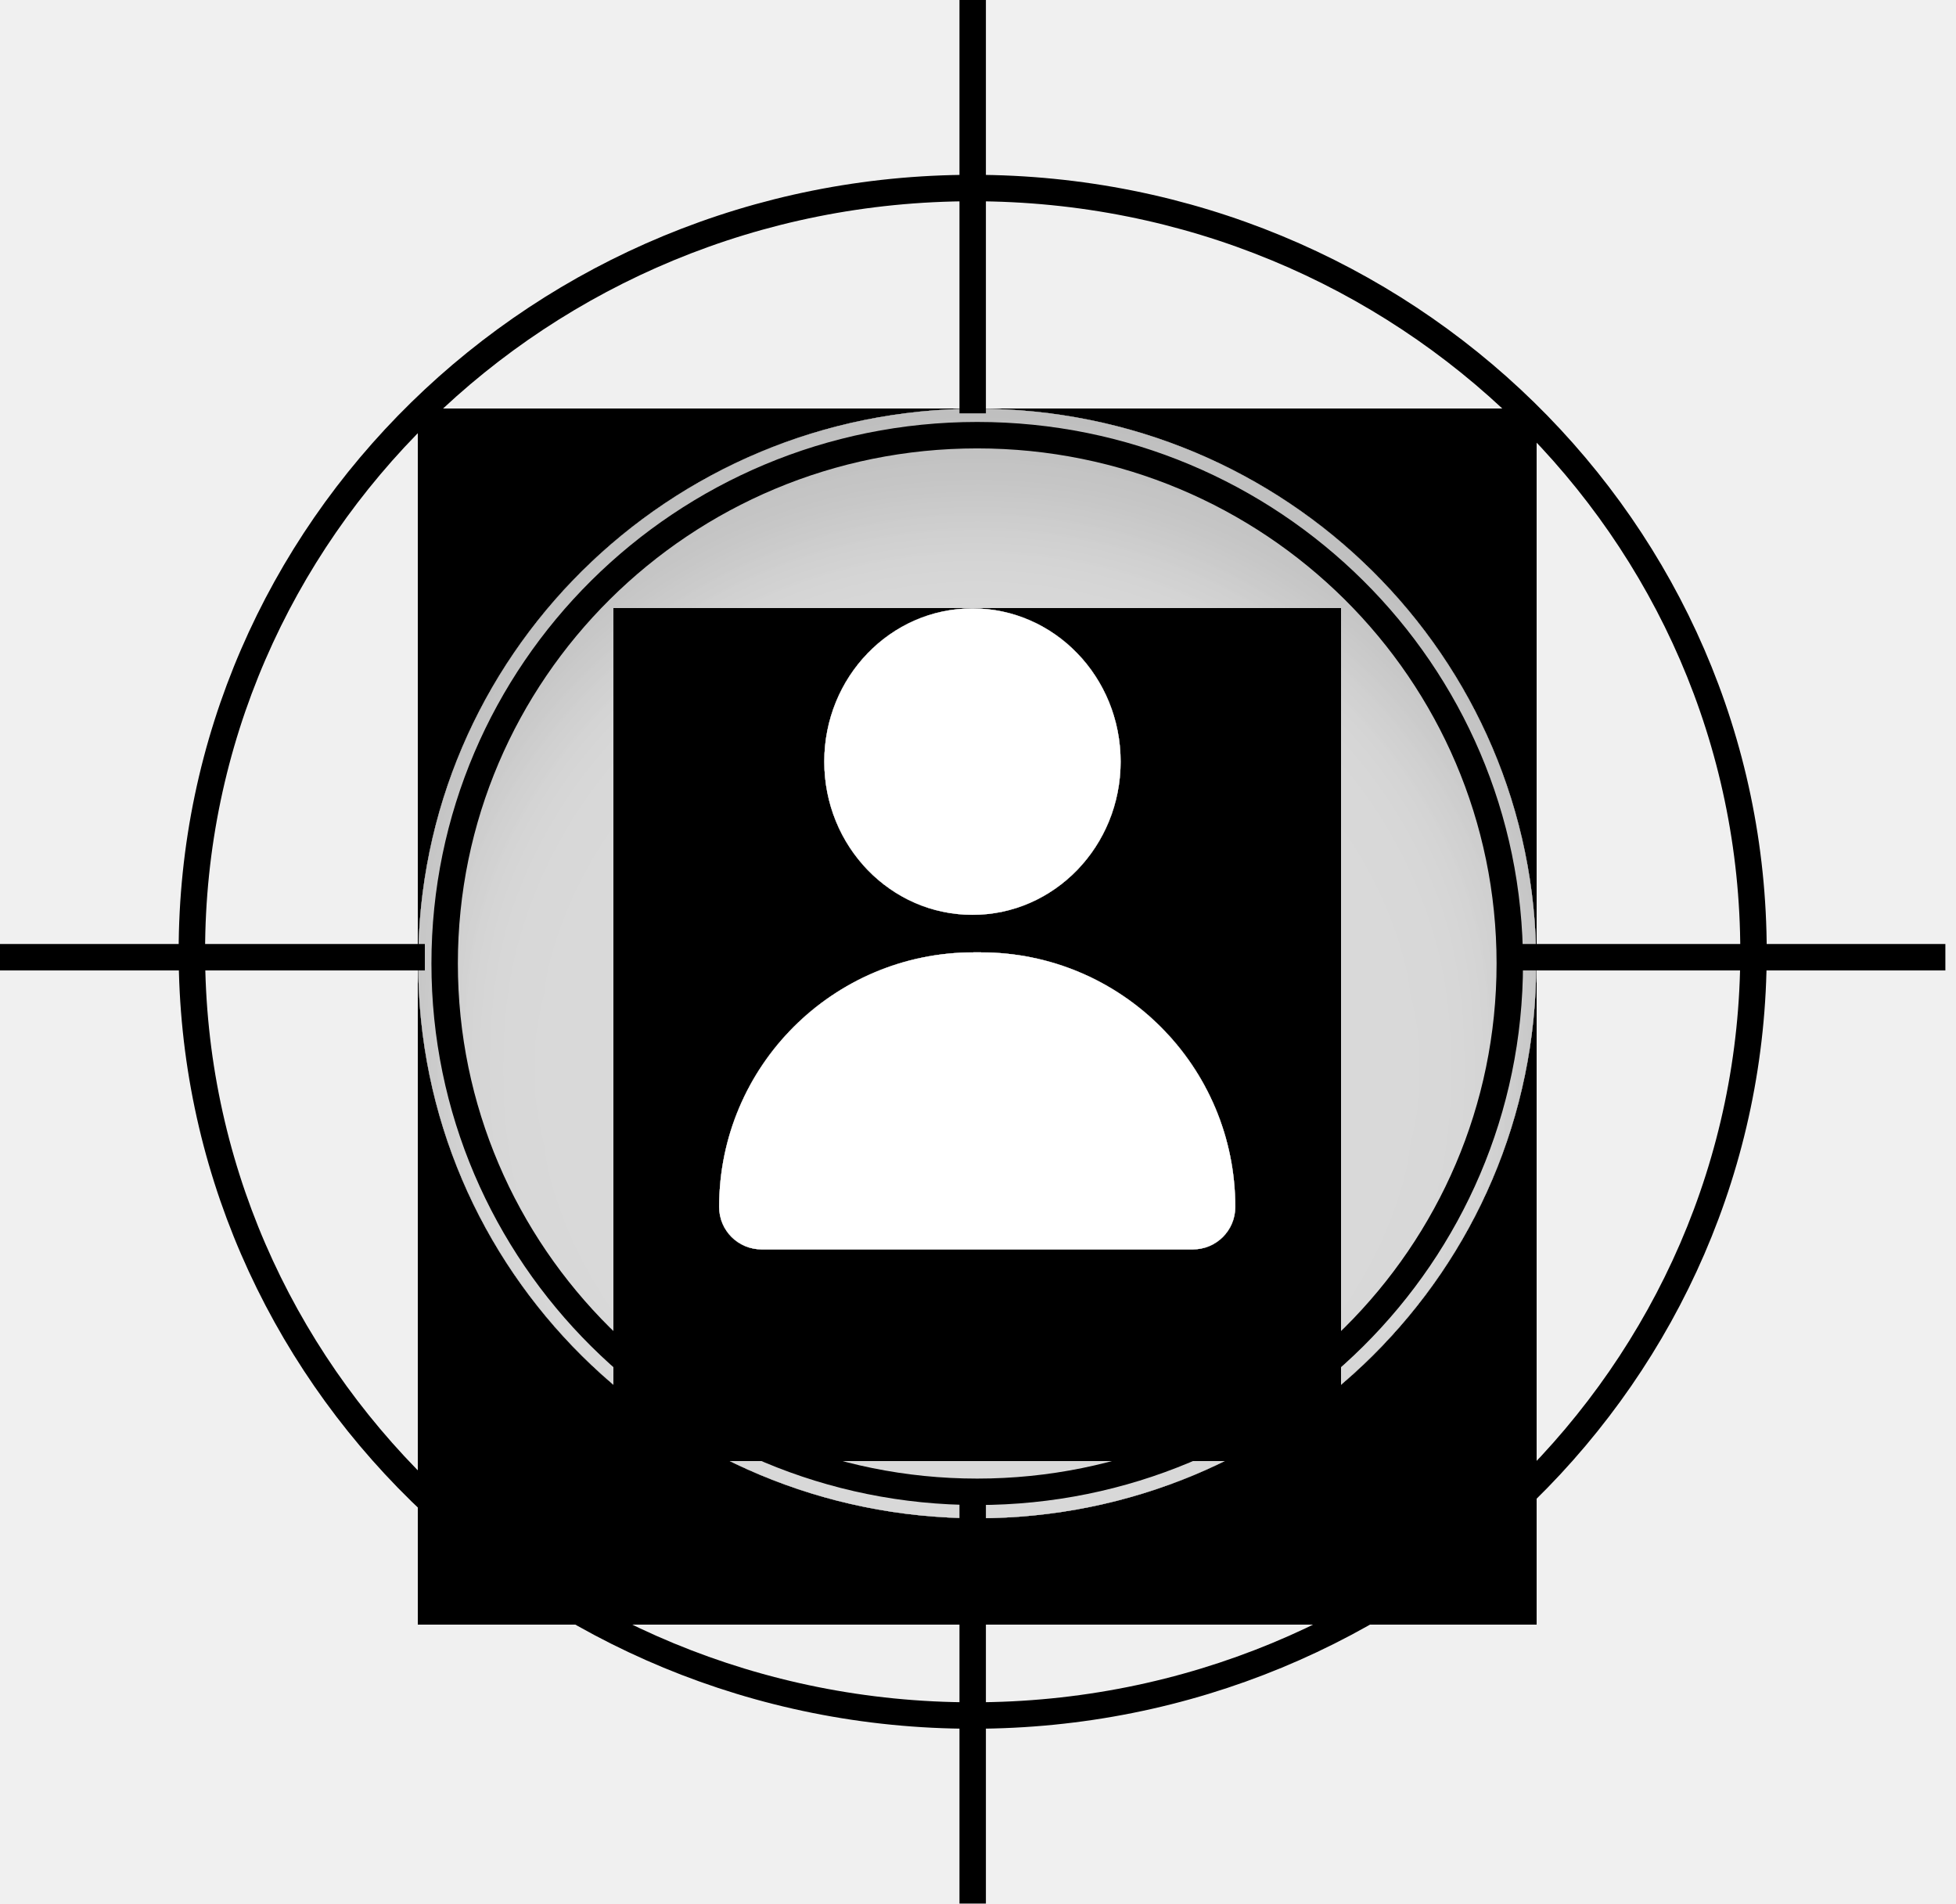
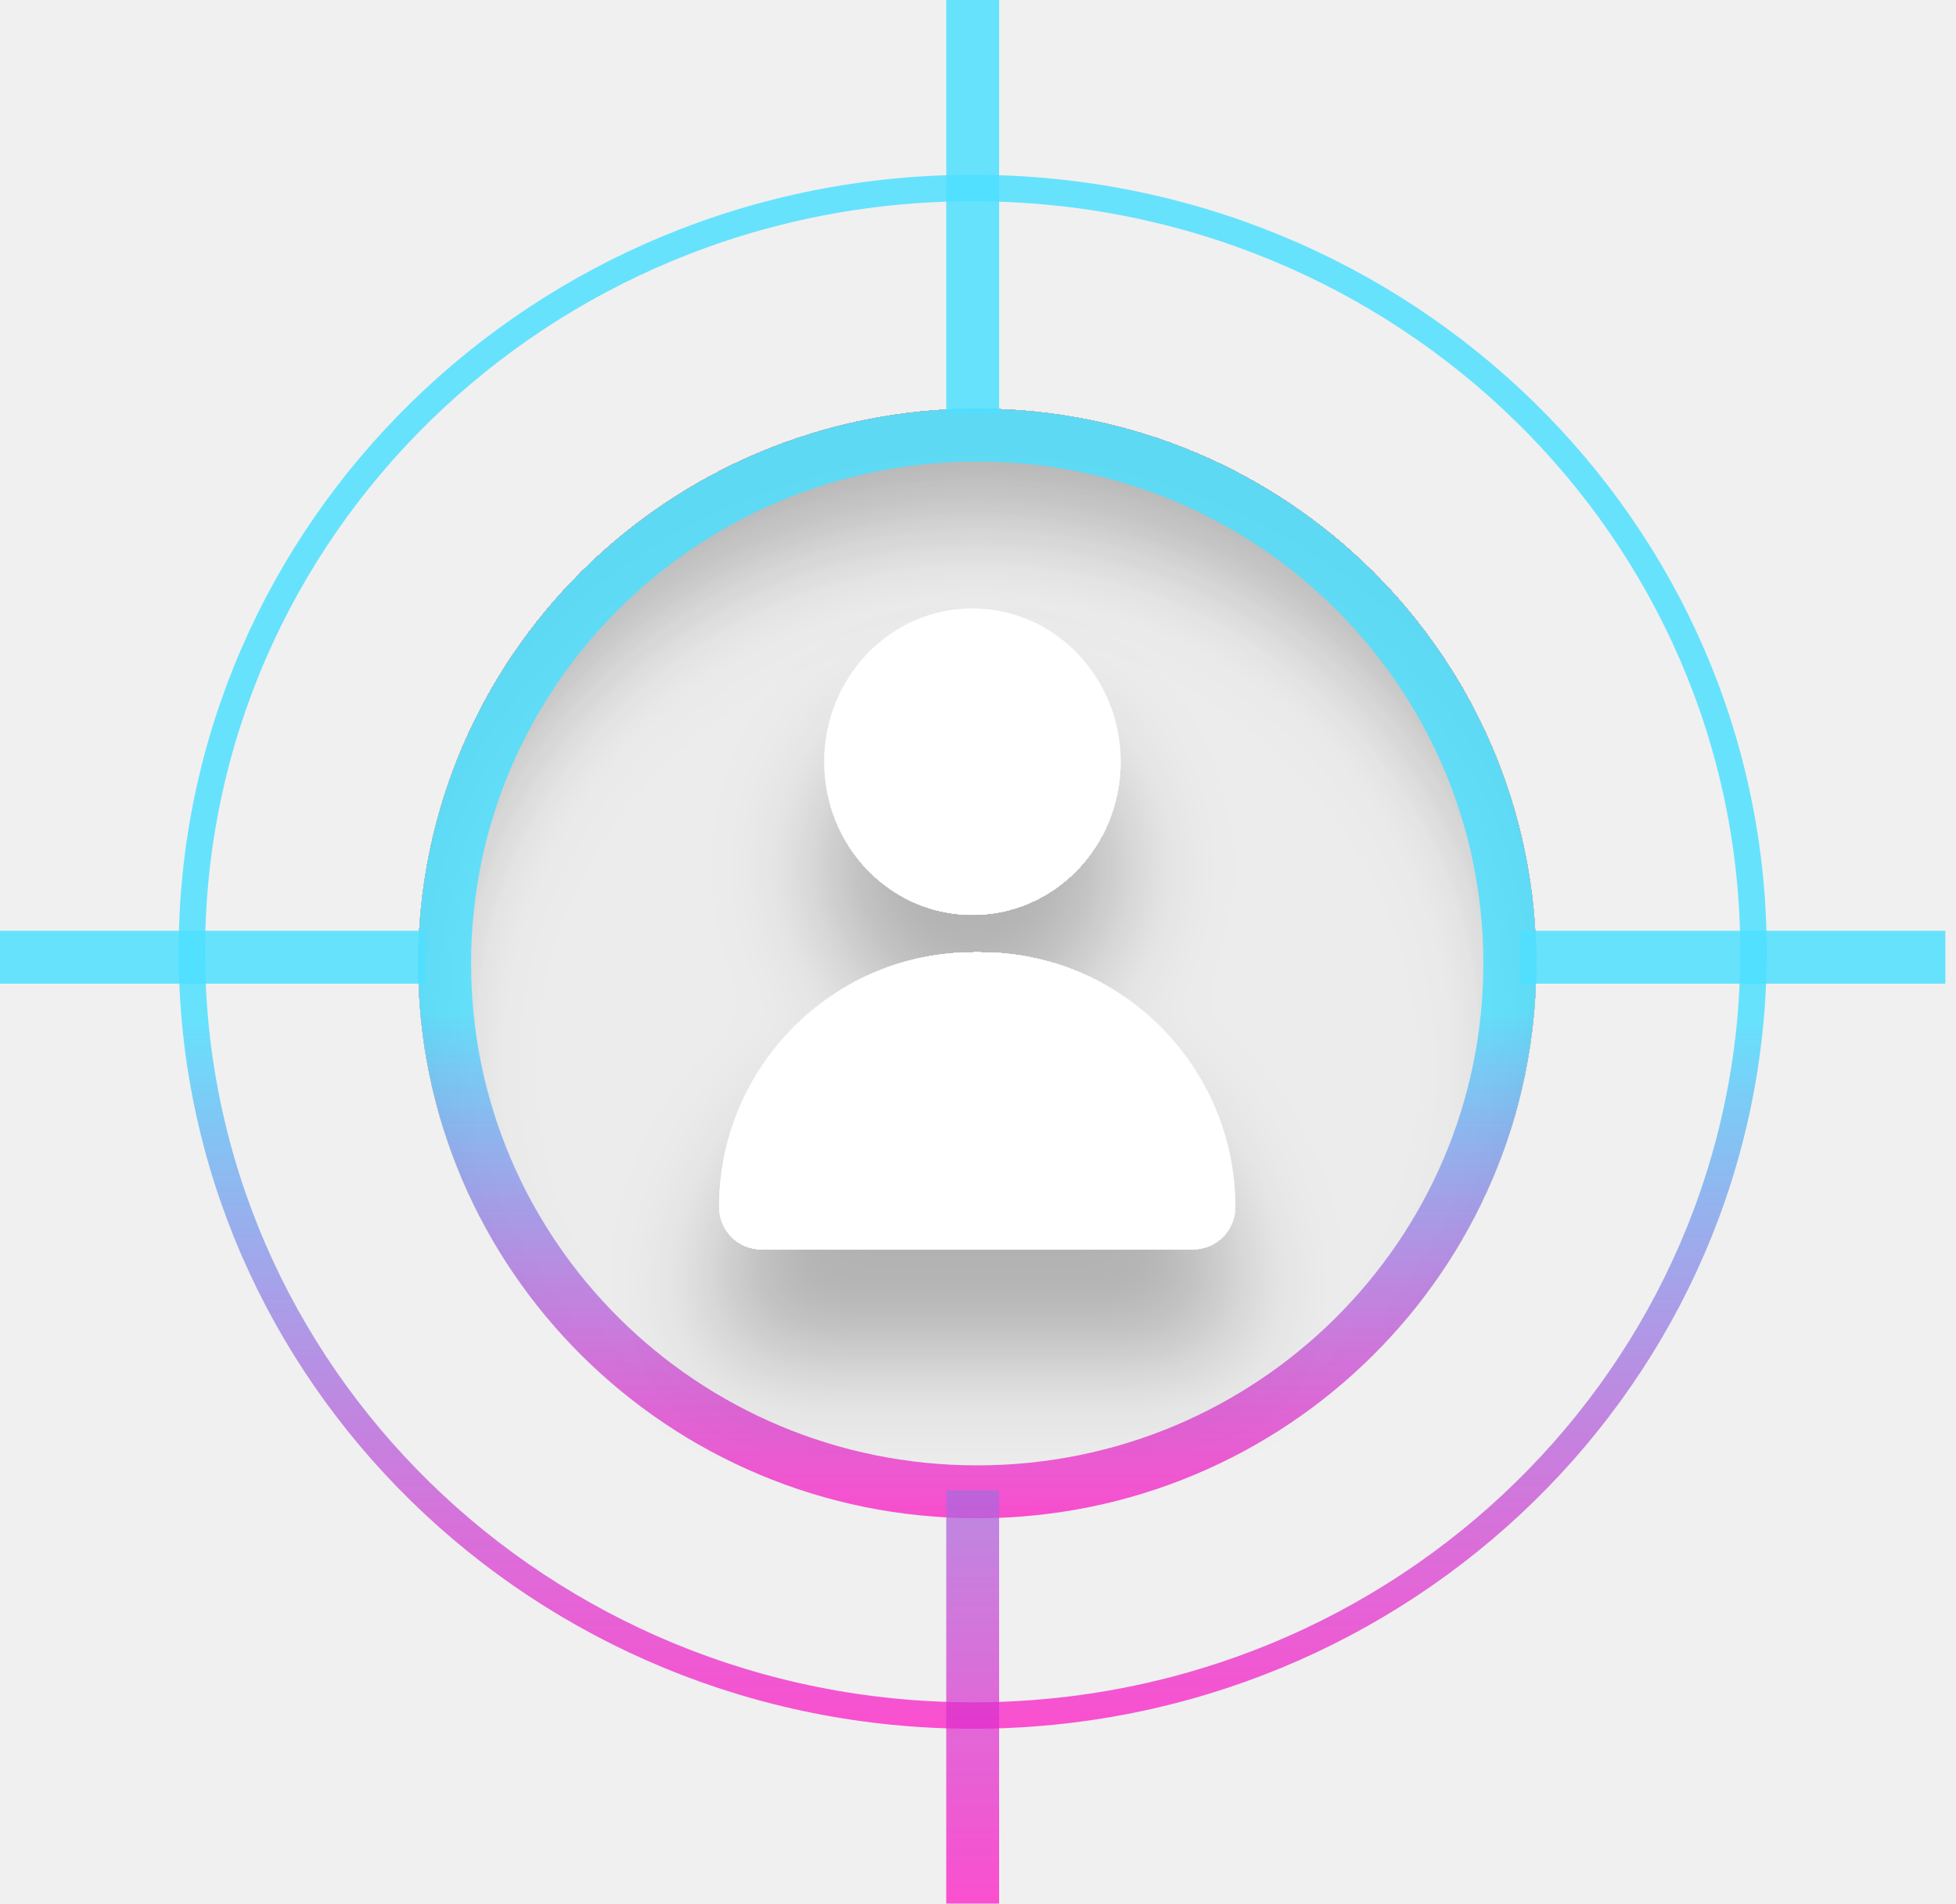
<svg xmlns="http://www.w3.org/2000/svg" width="100%" height="100%" viewBox="0 0 74 72" fill="none">
  <path d="M7.259 36C7.259 51.944 20.474 64.888 36.799 64.888C53.124 64.888 66.339 51.944 66.339 36C66.339 20.056 53.124 7.112 36.799 7.112C20.474 7.112 7.259 20.056 7.259 36Z" stroke="url(#paint0_linear_1268_3652)" />
  <g filter="url(#filter0_i_1268_3652)">
-     <ellipse rx="21.149" ry="20.983" transform="matrix(-1 0 0 1 36.9704 36.4427)" fill="#D9D9D9" fillOpacity="0.16" />
+     <ellipse rx="21.149" ry="20.983" transform="matrix(-1 0 0 1 36.9704 36.4427)" fill="#D9D9D9" fill-opacity="0.16" />
  </g>
-   <path d="M16.822 36.443C16.822 47.471 25.835 56.426 36.97 56.426C48.106 56.426 57.119 47.471 57.119 36.443C57.119 25.414 48.106 16.46 36.97 16.46C25.835 16.46 16.822 25.414 16.822 36.443Z" stroke="url(#paint1_linear_1268_3652)" strokeWidth="2" />
+   <path d="M16.822 36.443C16.822 47.471 25.835 56.426 36.97 56.426C48.106 56.426 57.119 47.471 57.119 36.443C57.119 25.414 48.106 16.46 36.97 16.46C25.835 16.46 16.822 25.414 16.822 36.443Z" stroke="url(#paint1_linear_1268_3652)" stroke-width="2" />
  <g filter="url(#filter1_d_1268_3652)">
    <ellipse rx="5.605" ry="5.795" transform="matrix(-1 0 0 1 36.7899 28.8072)" fill="white" />
    <path d="M46.733 45.652C46.733 40.334 42.422 36.022 37.103 36.022H36.838C31.519 36.022 27.207 40.334 27.207 45.652C27.207 46.539 27.926 47.257 28.813 47.257H45.128C46.015 47.257 46.733 46.539 46.733 45.652Z" fill="white" />
  </g>
-   <path d="M36.799 0V15.634M16.073 36.206H4.17233e-07M57.525 36.206H73.598M36.799 56.366V72" stroke="url(#paint2_linear_1268_3652)" strokeWidth="2" />
+   <path d="M36.799 0V15.634M16.073 36.206H4.17233e-07M57.525 36.206H73.598M36.799 56.366V72" stroke="url(#paint2_linear_1268_3652)" stroke-width="2" />
  <defs>
-     <filter id="filter0_i_1268_3652" x="15.822" y="15.46" width="42.297" height="45.966" filterUnits="userSpaceOnUse" colorInterpolationFilters="sRGB">
-       <feFlood floodOpacity="0" result="BackgroundImageFix" />
+     <filter id="filter0_i_1268_3652" x="15.822" y="15.46" width="42.297" height="45.966" filterUnits="userSpaceOnUse" color-interpolation-filters="sRGB">
+       <feFlood flood-opacity="0" result="BackgroundImageFix" />
      <feBlend mode="normal" in="SourceGraphic" in2="BackgroundImageFix" result="shape" />
      <feColorMatrix in="SourceAlpha" type="matrix" values="0 0 0 0 0 0 0 0 0 0 0 0 0 0 0 0 0 0 127 0" result="hardAlpha" />
      <feOffset dy="4" />
      <feGaussianBlur stdDeviation="2" />
      <feComposite in2="hardAlpha" operator="arithmetic" k2="-1" k3="1" />
      <feColorMatrix type="matrix" values="0 0 0 0 0 0 0 0 0 0 0 0 0 0 0 0 0 0 0.25 0" />
      <feBlend mode="normal" in2="shape" result="effect1_innerShadow_1268_3652" />
    </filter>
-     <filter id="filter1_d_1268_3652" x="23.207" y="23.012" width="27.526" height="32.245" filterUnits="userSpaceOnUse" colorInterpolationFilters="sRGB">
-       <feFlood floodOpacity="0" result="BackgroundImageFix" />
+     <filter id="filter1_d_1268_3652" x="23.207" y="23.012" width="27.526" height="32.245" filterUnits="userSpaceOnUse" color-interpolation-filters="sRGB">
+       <feFlood flood-opacity="0" result="BackgroundImageFix" />
      <feColorMatrix in="SourceAlpha" type="matrix" values="0 0 0 0 0 0 0 0 0 0 0 0 0 0 0 0 0 0 127 0" result="hardAlpha" />
      <feOffset dy="4" />
      <feGaussianBlur stdDeviation="2" />
      <feComposite in2="hardAlpha" operator="out" />
      <feColorMatrix type="matrix" values="0 0 0 0 0 0 0 0 0 0 0 0 0 0 0 0 0 0 0.25 0" />
      <feBlend mode="normal" in2="BackgroundImageFix" result="effect1_dropShadow_1268_3652" />
      <feBlend mode="normal" in="SourceGraphic" in2="effect1_dropShadow_1268_3652" result="shape" />
    </filter>
    <linearGradient id="paint0_linear_1268_3652" x1="36.799" y1="6.612" x2="36.799" y2="65.388" gradientUnits="userSpaceOnUse">
-       <stop offset="0.542" stopColor="#4EDFFF" stopOpacity="0.85" />
-       <stop offset="1" stopColor="#FF00BF" stopOpacity="0.67" />
+       <stop offset="0.542" stop-color="#4EDFFF" stop-opacity="0.85" />
+       <stop offset="1" stop-color="#FF00BF" stop-opacity="0.67" />
    </linearGradient>
    <linearGradient id="paint1_linear_1268_3652" x1="36.97" y1="15.46" x2="36.97" y2="57.426" gradientUnits="userSpaceOnUse">
-       <stop offset="0.542" stopColor="#4EDFFF" stopOpacity="0.85" />
-       <stop offset="1" stopColor="#FF00BF" stopOpacity="0.67" />
+       <stop offset="0.542" stop-color="#4EDFFF" stop-opacity="0.85" />
+       <stop offset="1" stop-color="#FF00BF" stop-opacity="0.67" />
    </linearGradient>
    <linearGradient id="paint2_linear_1268_3652" x1="36.799" y1="0" x2="36.799" y2="72" gradientUnits="userSpaceOnUse">
-       <stop offset="0.542" stopColor="#4EDFFF" stopOpacity="0.85" />
-       <stop offset="1" stopColor="#FF00BF" stopOpacity="0.67" />
+       <stop offset="0.542" stop-color="#4EDFFF" stop-opacity="0.85" />
+       <stop offset="1" stop-color="#FF00BF" stop-opacity="0.67" />
    </linearGradient>
  </defs>
</svg>
